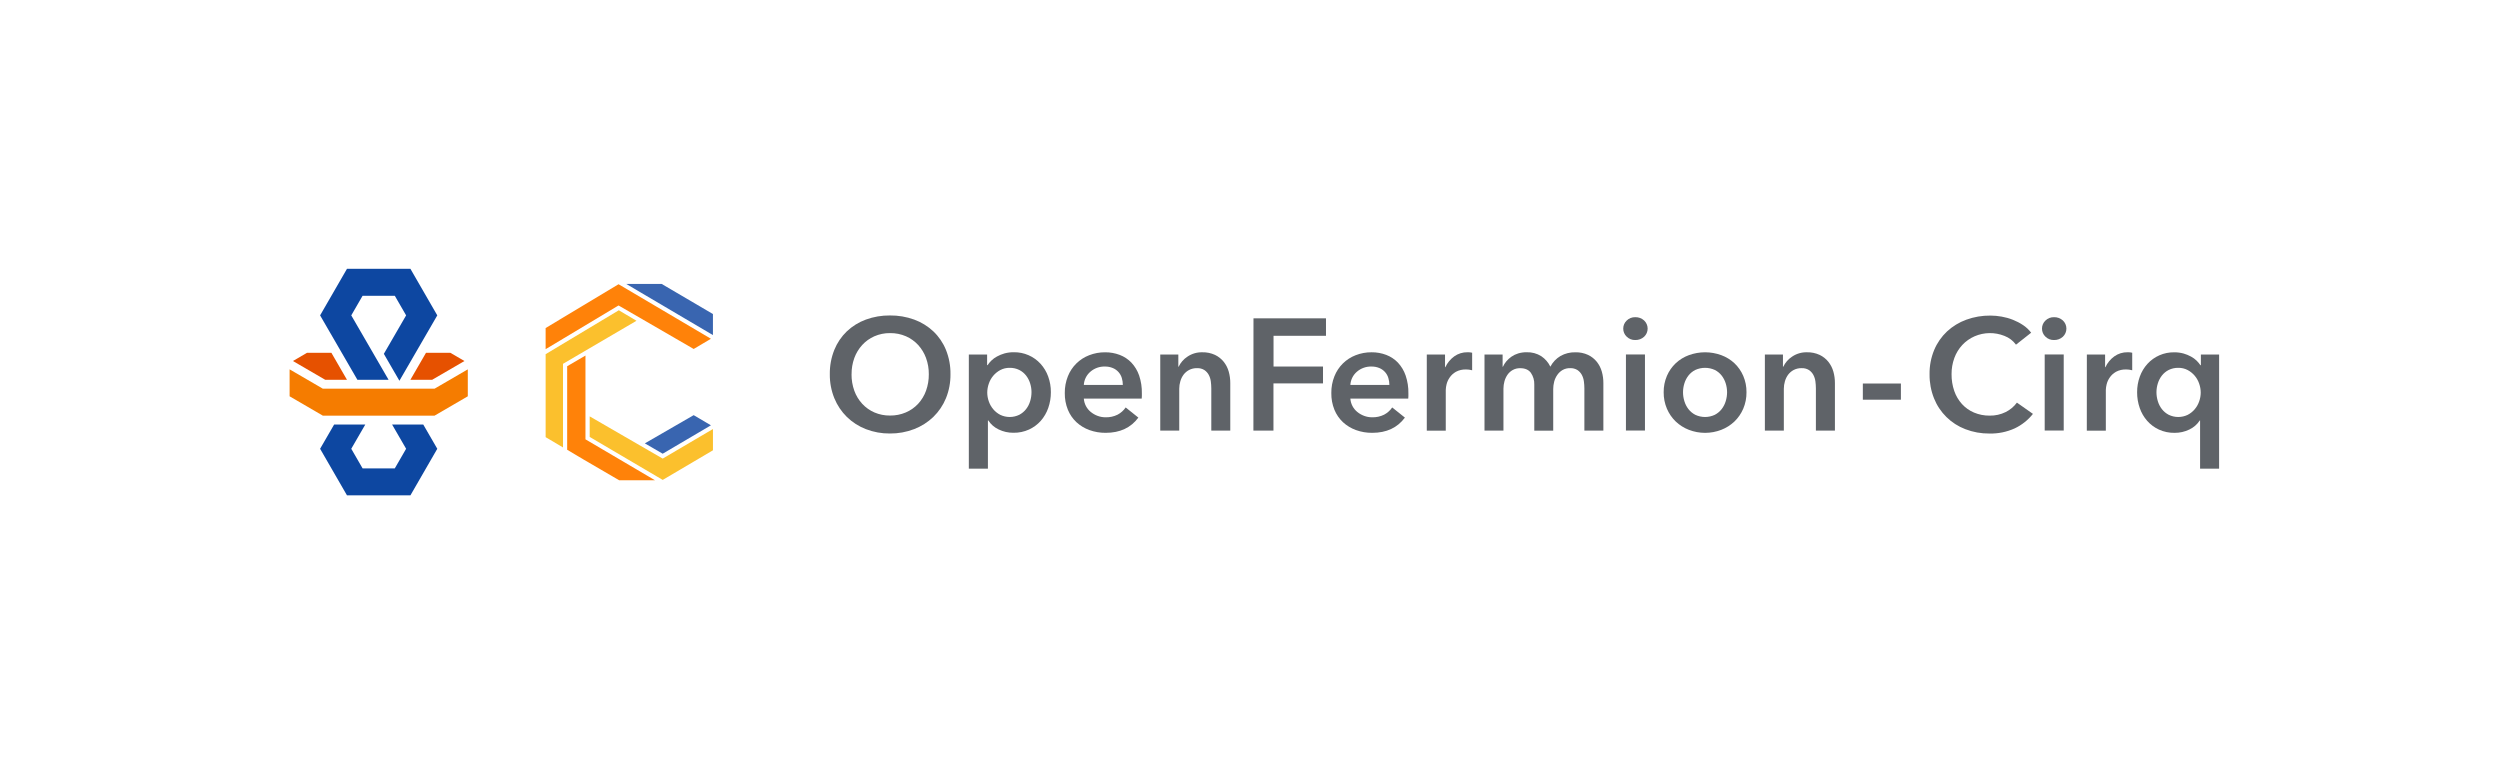
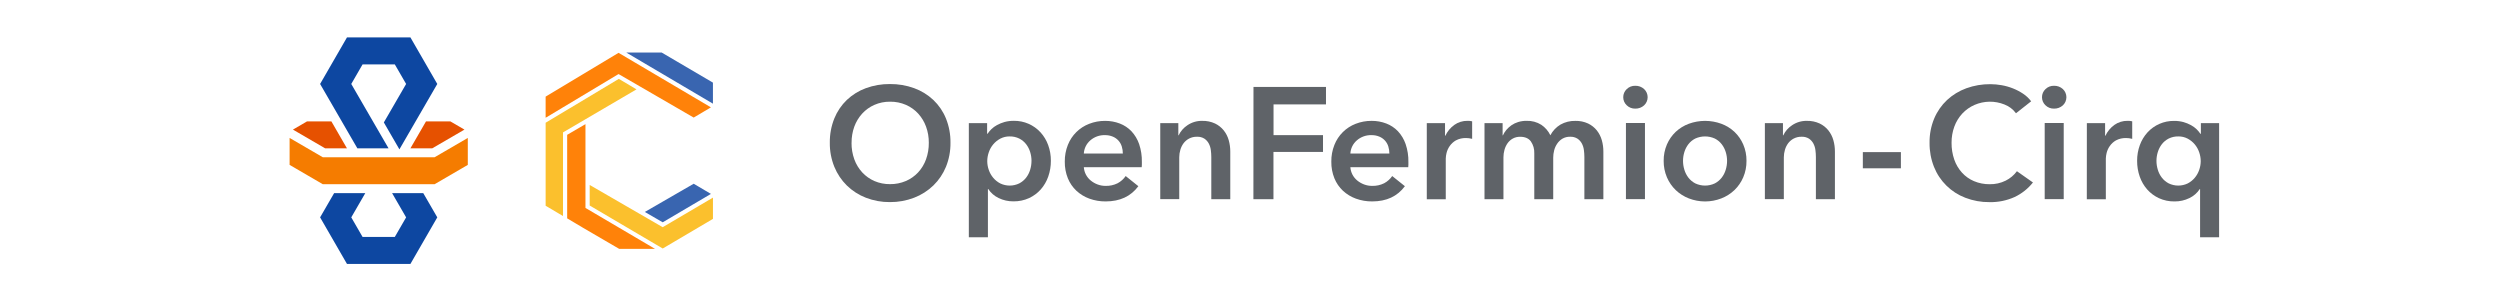
- <svg xmlns="http://www.w3.org/2000/svg" id="Layer_1" data-name="Layer 1" viewBox="0 0 1620.51 495.33">
+ <svg xmlns="http://www.w3.org/2000/svg" id="Layer_1" data-name="Layer 1" viewBox="0 150 1620.51 195.33">
  <defs>
    <style>.cls-1{fill:#f57c00;}.cls-2{fill:#e65100;}.cls-3{fill:#0d47a1;}.cls-4{fill:#fbc02d;}.cls-5{fill:#ff8209;}.cls-6{fill:#3965b0;}.cls-7{fill:#5f6368;}</style>
  </defs>
  <polygon class="cls-1" points="287.14 272.14 287.14 272.14 287.14 272.14 287.14 272.14" />
  <polygon class="cls-2" points="287.14 220.9 287.14 220.91 287.14 220.91 287.14 220.9" />
  <polygon class="cls-2" points="287.14 225.83 287.14 225.83 287.14 225.83 287.14 225.83" />
  <polygon class="cls-2" points="301.06 234.01 280.14 246.17 266.02 246.17 276.13 228.7 291.94 228.7 301.06 234.01" />
  <polygon class="cls-2" points="224.91 246.17 210.79 246.17 189.88 234.01 198.99 228.7 214.81 228.7 224.91 246.17" />
  <polygon class="cls-3" points="248.81 229.37 263.25 204.43 255.91 191.73 235.03 191.73 227.69 204.43 251.87 246.17 231.66 246.17 207.49 204.43 224.91 174.25 266.04 174.25 283.45 204.43 258.9 246.81 248.81 229.37" />
  <polygon class="cls-1" points="281.69 251.94 209.25 251.94 187.72 239.41 187.72 256.88 209.25 269.42 281.69 269.42 303.23 256.88 303.23 239.41 281.69 251.94" />
  <polygon class="cls-3" points="254.16 275.19 263.25 290.9 255.91 303.6 235.03 303.6 227.69 290.9 236.78 275.19 216.58 275.19 207.49 290.9 224.91 321.08 266.04 321.08 283.45 290.9 274.36 275.19 254.16 275.19" />
  <polygon class="cls-4" points="462.14 278.09 462.14 291.88 429.58 311.08 382.24 283.22 382.24 269.89 428.89 296.88 429.58 297.27 430.26 296.86 462.14 278.09" />
  <polygon class="cls-5" points="424.55 311.3 401.32 311.3 378.07 297.74 367.64 291.54 367.64 237.39 379.5 230.47 379.5 284.78 380.17 285.17 424.55 311.3" />
  <polygon class="cls-6" points="462.13 203.56 462.13 217.2 415.79 189.87 405.94 184.04 428.88 184.04 462.13 203.56" />
  <polygon class="cls-6" points="460.82 275.69 429.56 294.1 417.99 287.39 449.65 269.1 460.82 275.69" />
  <polygon class="cls-4" points="412.57 207.93 365.63 235.42 364.94 235.82 364.94 290.04 353.68 283.36 353.68 229.57 401.12 201.11 412.57 207.93" />
  <polygon class="cls-5" points="460.82 219.59 449.65 226.21 401.64 198.4 400.94 198.01 400.24 198.42 353.68 226.33 353.68 212.63 400.95 184.24 460.82 219.59" />
  <path class="cls-7" d="M537.89,242.54a40.71,40.71,0,0,1,2.93-15.78,34.64,34.64,0,0,1,8.12-12,36,36,0,0,1,12.33-7.61,44.11,44.11,0,0,1,15.57-2.67,44.85,44.85,0,0,1,15.73,2.67A36.45,36.45,0,0,1,605,214.79a34.31,34.31,0,0,1,8.17,12,40.71,40.71,0,0,1,2.93,15.78,40.14,40.14,0,0,1-2.93,15.57A35.9,35.9,0,0,1,605,270.24a37.14,37.14,0,0,1-12.44,7.91A42.66,42.66,0,0,1,576.84,281a42,42,0,0,1-15.57-2.83,36.65,36.65,0,0,1-12.33-7.91,36.27,36.27,0,0,1-8.12-12.13A40.14,40.14,0,0,1,537.89,242.54Zm14.08,0a30.83,30.83,0,0,0,1.8,10.74,25,25,0,0,0,5.14,8.48,23.56,23.56,0,0,0,7.91,5.6,24.94,24.94,0,0,0,10.12,2,25.31,25.31,0,0,0,10.18-2,23.45,23.45,0,0,0,8-5.6,25,25,0,0,0,5.14-8.48,30.88,30.88,0,0,0,1.8-10.74,29.85,29.85,0,0,0-1.8-10.48,25.6,25.6,0,0,0-5.09-8.43,23.57,23.57,0,0,0-7.91-5.65,25,25,0,0,0-10.28-2.06A24.67,24.67,0,0,0,566.72,218a23.68,23.68,0,0,0-7.86,5.65,25.54,25.54,0,0,0-5.09,8.43A29.81,29.81,0,0,0,552,242.54Z" />
  <path class="cls-7" d="M639.85,229.8v6.89h.31a17.89,17.89,0,0,1,2.42-2.93,16,16,0,0,1,3.65-2.67,23.41,23.41,0,0,1,4.88-2,22.43,22.43,0,0,1,6.12-.77,23,23,0,0,1,17.27,7.5,24.87,24.87,0,0,1,4.93,8.22,29.14,29.14,0,0,1,1.75,10.17,30.35,30.35,0,0,1-1.7,10.23,25.08,25.08,0,0,1-4.83,8.32,23.25,23.25,0,0,1-7.61,5.65,23.49,23.49,0,0,1-10.12,2.11,21.4,21.4,0,0,1-9.61-2.16,16.35,16.35,0,0,1-6.73-5.86h-.21V303.8H628v-74Zm28.78,24.46a19.27,19.27,0,0,0-.87-5.7,16,16,0,0,0-2.62-5.09,13.18,13.18,0,0,0-4.42-3.65,13.44,13.44,0,0,0-6.27-1.39,12.6,12.6,0,0,0-6.06,1.44,15.56,15.56,0,0,0-4.57,3.7,15.76,15.76,0,0,0-2.88,5.14,17.79,17.79,0,0,0-1,5.76,17.33,17.33,0,0,0,1,5.7,15.84,15.84,0,0,0,2.88,5.09,14.83,14.83,0,0,0,4.57,3.65,14.16,14.16,0,0,0,12.33-.05,13.71,13.71,0,0,0,4.42-3.7,15.86,15.86,0,0,0,2.62-5.14A19.76,19.76,0,0,0,668.62,254.26Z" />
  <path class="cls-7" d="M740.16,255.08v1.64a13.53,13.53,0,0,1-.1,1.65H702.54a12.21,12.21,0,0,0,1.39,4.88,12.39,12.39,0,0,0,3.13,3.8,15.54,15.54,0,0,0,4.42,2.52,14.51,14.51,0,0,0,5.14.92,16.45,16.45,0,0,0,7.81-1.7,14.65,14.65,0,0,0,5.24-4.68l8.22,6.58q-7.3,9.87-21.17,9.87a30.14,30.14,0,0,1-10.59-1.8,24.93,24.93,0,0,1-8.38-5.09,22.93,22.93,0,0,1-5.55-8.07,27.82,27.82,0,0,1-2-10.84,28.32,28.32,0,0,1,2-10.84A24.15,24.15,0,0,1,706,230.26a27.7,27.7,0,0,1,10.33-1.9,26,26,0,0,1,9.51,1.7,20.64,20.64,0,0,1,7.55,5,23.4,23.4,0,0,1,5,8.33A34.38,34.38,0,0,1,740.16,255.08Zm-12.33-5.55a15.21,15.21,0,0,0-.67-4.52,10.08,10.08,0,0,0-5.76-6.42,12.75,12.75,0,0,0-5.19-1,13.87,13.87,0,0,0-9.4,3.34,12.18,12.18,0,0,0-4.27,8.58Z" />
  <path class="cls-7" d="M752.08,229.8H763.8v7.91H764a15.94,15.94,0,0,1,5.7-6.53,16.4,16.4,0,0,1,9.61-2.83,18.56,18.56,0,0,1,8.27,1.7,16.32,16.32,0,0,1,5.65,4.47,18.1,18.1,0,0,1,3.24,6.37,26.84,26.84,0,0,1,1,7.4v30.83H785.17V251.79a35,35,0,0,0-.31-4.52,12.26,12.26,0,0,0-1.34-4.27,8.88,8.88,0,0,0-2.83-3.13,8.31,8.31,0,0,0-4.78-1.23,10.55,10.55,0,0,0-5.14,1.18,10.91,10.91,0,0,0-3.55,3,13.41,13.41,0,0,0-2.11,4.27,17,17,0,0,0-.72,4.88v27.13H752.08Z" />
  <path class="cls-7" d="M812.51,206.36h47v11.31h-34v19.94h32.07V248.5H825.46v30.63h-13Z" />
  <path class="cls-7" d="M912.93,255.08v1.64a13.53,13.53,0,0,1-.1,1.65H875.31a12.21,12.21,0,0,0,1.39,4.88,12.39,12.39,0,0,0,3.13,3.8,15.54,15.54,0,0,0,4.42,2.52,14.51,14.51,0,0,0,5.14.92,16.45,16.45,0,0,0,7.81-1.7,14.65,14.65,0,0,0,5.24-4.68l8.22,6.58q-7.3,9.87-21.17,9.87a30.14,30.14,0,0,1-10.59-1.8,24.93,24.93,0,0,1-8.38-5.09,22.93,22.93,0,0,1-5.55-8.07,27.82,27.82,0,0,1-2-10.84,28.32,28.32,0,0,1,2-10.84,24.15,24.15,0,0,1,13.77-13.67,27.7,27.7,0,0,1,10.33-1.9,26,26,0,0,1,9.51,1.7,20.64,20.64,0,0,1,7.55,5,23.4,23.4,0,0,1,5,8.33A34.38,34.38,0,0,1,912.93,255.08Zm-12.33-5.55a15.21,15.21,0,0,0-.67-4.52,10.08,10.08,0,0,0-5.76-6.42,12.75,12.75,0,0,0-5.19-1,13.87,13.87,0,0,0-9.4,3.34,12.18,12.18,0,0,0-4.27,8.58Z" />
  <path class="cls-7" d="M924.85,229.8h11.82V238h.21a18,18,0,0,1,5.76-7,14.36,14.36,0,0,1,8.63-2.67q.72,0,1.54.05a5.8,5.8,0,0,1,1.44.26V240a17.47,17.47,0,0,0-2.11-.41,14.66,14.66,0,0,0-1.7-.1,13.07,13.07,0,0,0-6.78,1.54,12.31,12.31,0,0,0-4,3.7,13.22,13.22,0,0,0-2,4.42,17.14,17.14,0,0,0-.51,3.6v26.41H924.85Z" />
  <path class="cls-7" d="M1021.15,228.36a18.56,18.56,0,0,1,8.27,1.7,16.32,16.32,0,0,1,5.65,4.47,18.1,18.1,0,0,1,3.24,6.37,26.84,26.84,0,0,1,1,7.4v30.83H1027V251.79a35,35,0,0,0-.31-4.52,12.24,12.24,0,0,0-1.34-4.27,8.89,8.89,0,0,0-2.83-3.13,8.31,8.31,0,0,0-4.78-1.23,9.41,9.41,0,0,0-4.93,1.23,10.77,10.77,0,0,0-3.39,3.19,13.66,13.66,0,0,0-2,4.37,19.28,19.28,0,0,0-.62,4.78v26.93H994.53V249.32a12.67,12.67,0,0,0-2.21-7.66q-2.21-3-6.94-3a9.53,9.53,0,0,0-4.83,1.18,10.15,10.15,0,0,0-3.34,3,13.88,13.88,0,0,0-2,4.27,18.2,18.2,0,0,0-.67,4.88v27.13H962.26V229.8H974v7.91h.21a14.59,14.59,0,0,1,2.21-3.5,17.22,17.22,0,0,1,3.29-3,15.64,15.64,0,0,1,4.37-2.11,18.18,18.18,0,0,1,5.45-.77,16.71,16.71,0,0,1,9.56,2.57,17.07,17.07,0,0,1,5.86,6.78,17.61,17.61,0,0,1,6.58-6.94A18.73,18.73,0,0,1,1021.15,228.36Z" />
  <path class="cls-7" d="M1052.19,213a7.1,7.1,0,0,1,2.21-5.19,7.59,7.59,0,0,1,5.6-2.21,8.16,8.16,0,0,1,5.7,2.11,7.22,7.22,0,0,1,0,10.59,8.15,8.15,0,0,1-5.7,2.11,7.59,7.59,0,0,1-5.6-2.21A7.1,7.1,0,0,1,1052.19,213Zm1.75,16.75h12.33v49.33h-12.33Z" />
  <path class="cls-7" d="M1078.4,254.26a26.08,26.08,0,0,1,2.11-10.64,24.85,24.85,0,0,1,5.7-8.17,25.14,25.14,0,0,1,8.53-5.24,30.63,30.63,0,0,1,21,0,25.17,25.17,0,0,1,8.53,5.24,24.89,24.89,0,0,1,5.7,8.17,26.11,26.11,0,0,1,2.11,10.64,26.46,26.46,0,0,1-2.11,10.69,25.3,25.3,0,0,1-5.7,8.27,26,26,0,0,1-8.53,5.4,29.11,29.11,0,0,1-21,0,26,26,0,0,1-8.53-5.4,25.26,25.26,0,0,1-5.7-8.27A26.43,26.43,0,0,1,1078.4,254.26Zm12.54,0a19.69,19.69,0,0,0,.87,5.76,15.78,15.78,0,0,0,2.62,5.14,13.69,13.69,0,0,0,4.42,3.7,14.83,14.83,0,0,0,12.74,0,13.72,13.72,0,0,0,4.42-3.7,15.86,15.86,0,0,0,2.62-5.14,19.76,19.76,0,0,0,.87-5.76,19.27,19.27,0,0,0-.87-5.7,16,16,0,0,0-2.62-5.09,13.2,13.2,0,0,0-4.42-3.65,15.32,15.32,0,0,0-12.74,0,13.17,13.17,0,0,0-4.42,3.65,15.9,15.9,0,0,0-2.62,5.09A19.21,19.21,0,0,0,1090.94,254.26Z" />
  <path class="cls-7" d="M1144,229.8h11.72v7.91h.21a15.94,15.94,0,0,1,5.7-6.53,16.4,16.4,0,0,1,9.61-2.83,18.56,18.56,0,0,1,8.27,1.7,16.32,16.32,0,0,1,5.65,4.47,18.1,18.1,0,0,1,3.24,6.37,26.84,26.84,0,0,1,1,7.4v30.83h-12.33V251.79a35,35,0,0,0-.31-4.52,12.26,12.26,0,0,0-1.34-4.27,8.88,8.88,0,0,0-2.83-3.13,8.31,8.31,0,0,0-4.78-1.23,10.55,10.55,0,0,0-5.14,1.18,10.91,10.91,0,0,0-3.55,3,13.41,13.41,0,0,0-2.11,4.27,17,17,0,0,0-.72,4.88v27.13H1144Z" />
  <path class="cls-7" d="M1232.17,259.09h-24.67V248.6h24.67Z" />
  <path class="cls-7" d="M1306.77,223.42a16.59,16.59,0,0,0-7.5-5.7,25.18,25.18,0,0,0-19.32.26,24.09,24.09,0,0,0-8,5.65,25.09,25.09,0,0,0-5.14,8.43,29.81,29.81,0,0,0-1.8,10.48,32.41,32.41,0,0,0,1.75,10.89,24.56,24.56,0,0,0,5,8.48,22.36,22.36,0,0,0,7.76,5.5,25.4,25.4,0,0,0,10.18,2,22.49,22.49,0,0,0,10.38-2.31,20.29,20.29,0,0,0,7.3-6.12l10.38,7.3a33.24,33.24,0,0,1-11.82,9.4,37.53,37.53,0,0,1-16.34,3.34,42.25,42.25,0,0,1-15.67-2.83,35.43,35.43,0,0,1-20.3-20,40.77,40.77,0,0,1-2.88-15.57,39.49,39.49,0,0,1,3-15.78,35.12,35.12,0,0,1,8.32-12,37,37,0,0,1,12.49-7.61,44.53,44.53,0,0,1,15.62-2.67,42.22,42.22,0,0,1,7.3.67,37.24,37.24,0,0,1,7.3,2.06,35.36,35.36,0,0,1,6.58,3.44,21.2,21.2,0,0,1,5.24,4.93Z" />
  <path class="cls-7" d="M1323.63,213a7.1,7.1,0,0,1,2.21-5.19,7.59,7.59,0,0,1,5.6-2.21,8.16,8.16,0,0,1,5.7,2.11,7.22,7.22,0,0,1,0,10.59,8.15,8.15,0,0,1-5.7,2.11,7.59,7.59,0,0,1-5.6-2.21A7.1,7.1,0,0,1,1323.63,213Zm1.75,16.75h12.33v49.33h-12.33Z" />
  <path class="cls-7" d="M1352.71,229.8h11.82V238h.21a18,18,0,0,1,5.76-7,14.36,14.36,0,0,1,8.63-2.67q.72,0,1.54.05a5.8,5.8,0,0,1,1.44.26V240a17.47,17.47,0,0,0-2.11-.41,14.66,14.66,0,0,0-1.7-.1,13.07,13.07,0,0,0-6.78,1.54,12.31,12.31,0,0,0-4,3.7,13.22,13.22,0,0,0-2,4.42,17.14,17.14,0,0,0-.51,3.6v26.41h-12.33Z" />
  <path class="cls-7" d="M1438.43,303.8H1426.1V272.55h-.21a16.38,16.38,0,0,1-6.73,5.86,21.4,21.4,0,0,1-9.61,2.16,23.48,23.48,0,0,1-10.12-2.11,23.22,23.22,0,0,1-7.61-5.65,25.07,25.07,0,0,1-4.83-8.32,30.35,30.35,0,0,1-1.7-10.23,29.11,29.11,0,0,1,1.75-10.17,24.84,24.84,0,0,1,4.93-8.22,23,23,0,0,1,17.27-7.5,22.43,22.43,0,0,1,6.12.77,23.41,23.41,0,0,1,4.88,2,16,16,0,0,1,3.65,2.67,17.94,17.94,0,0,1,2.42,2.93h.31V229.8h11.82Zm-40.6-49.54a19.69,19.69,0,0,0,.87,5.76,15.8,15.8,0,0,0,2.62,5.14,13.68,13.68,0,0,0,4.42,3.7,14.16,14.16,0,0,0,12.33.05,14.86,14.86,0,0,0,4.57-3.65,15.89,15.89,0,0,0,2.88-5.09,17.39,17.39,0,0,0,1-5.7,17.84,17.84,0,0,0-1-5.76,15.82,15.82,0,0,0-2.88-5.14,15.59,15.59,0,0,0-4.57-3.7,12.6,12.6,0,0,0-6.06-1.44,13.42,13.42,0,0,0-6.27,1.39,13.16,13.16,0,0,0-4.42,3.65,15.92,15.92,0,0,0-2.62,5.09A19.21,19.21,0,0,0,1397.83,254.26Z" />
</svg>
